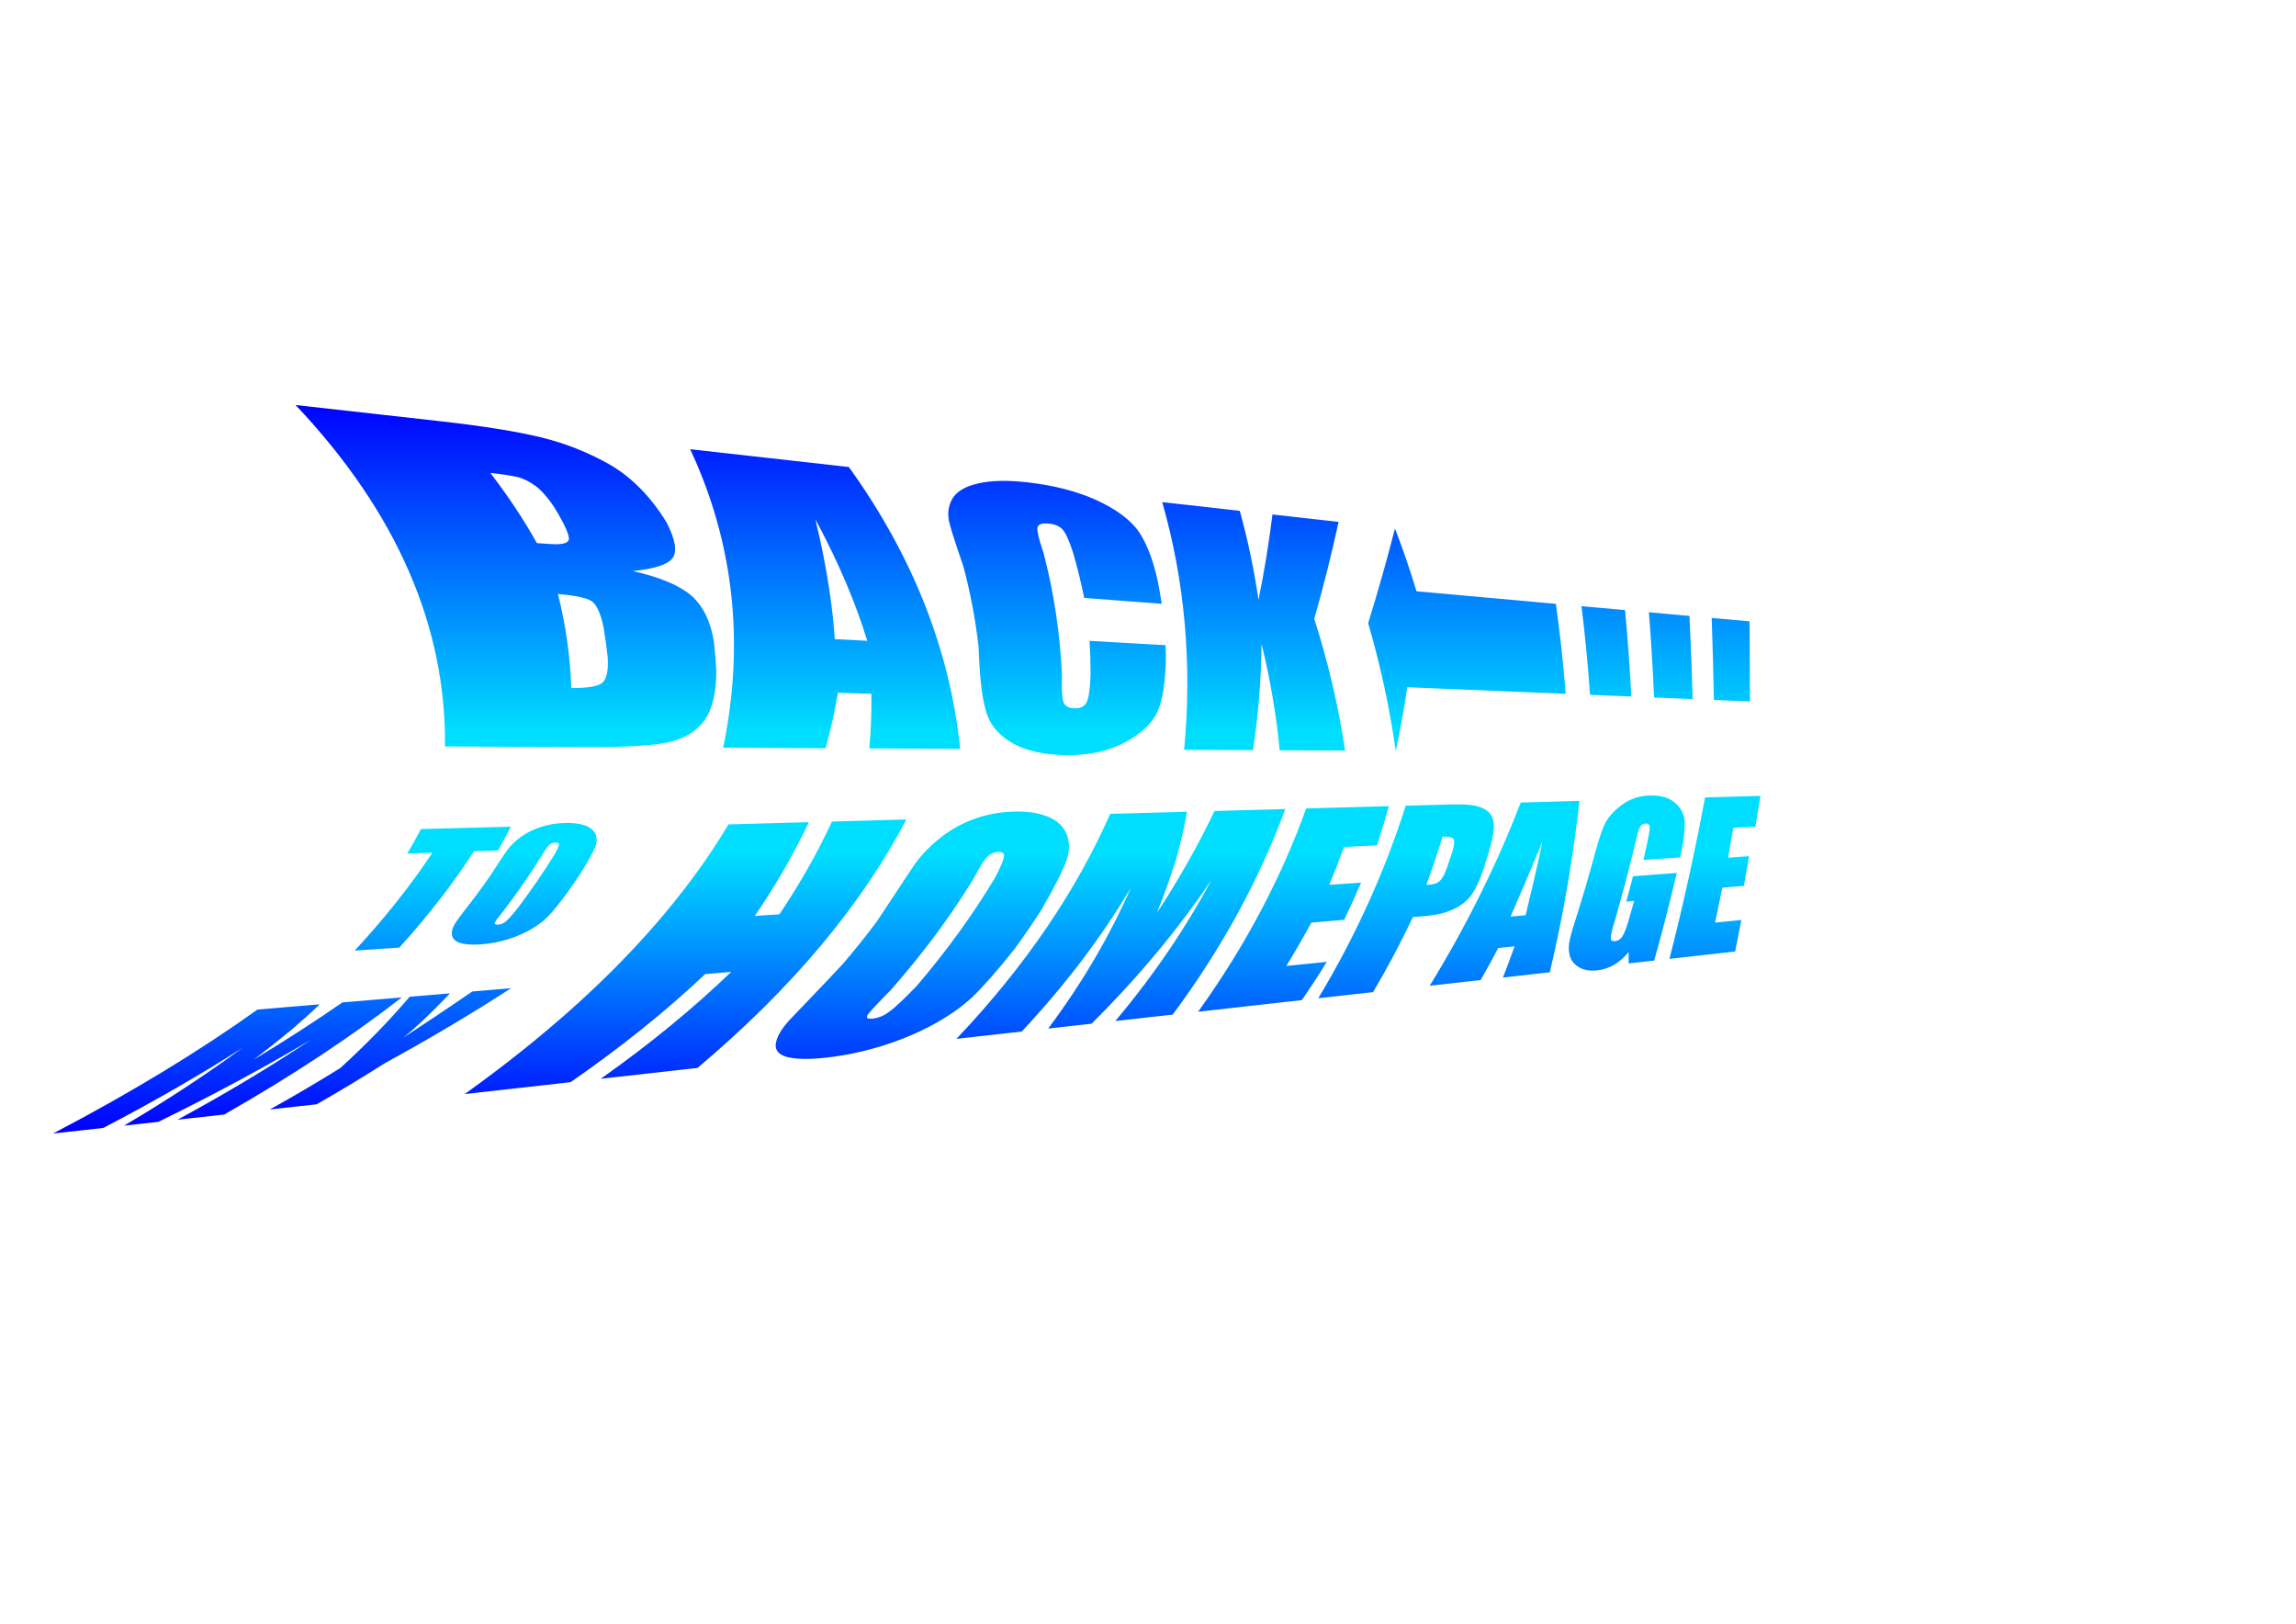
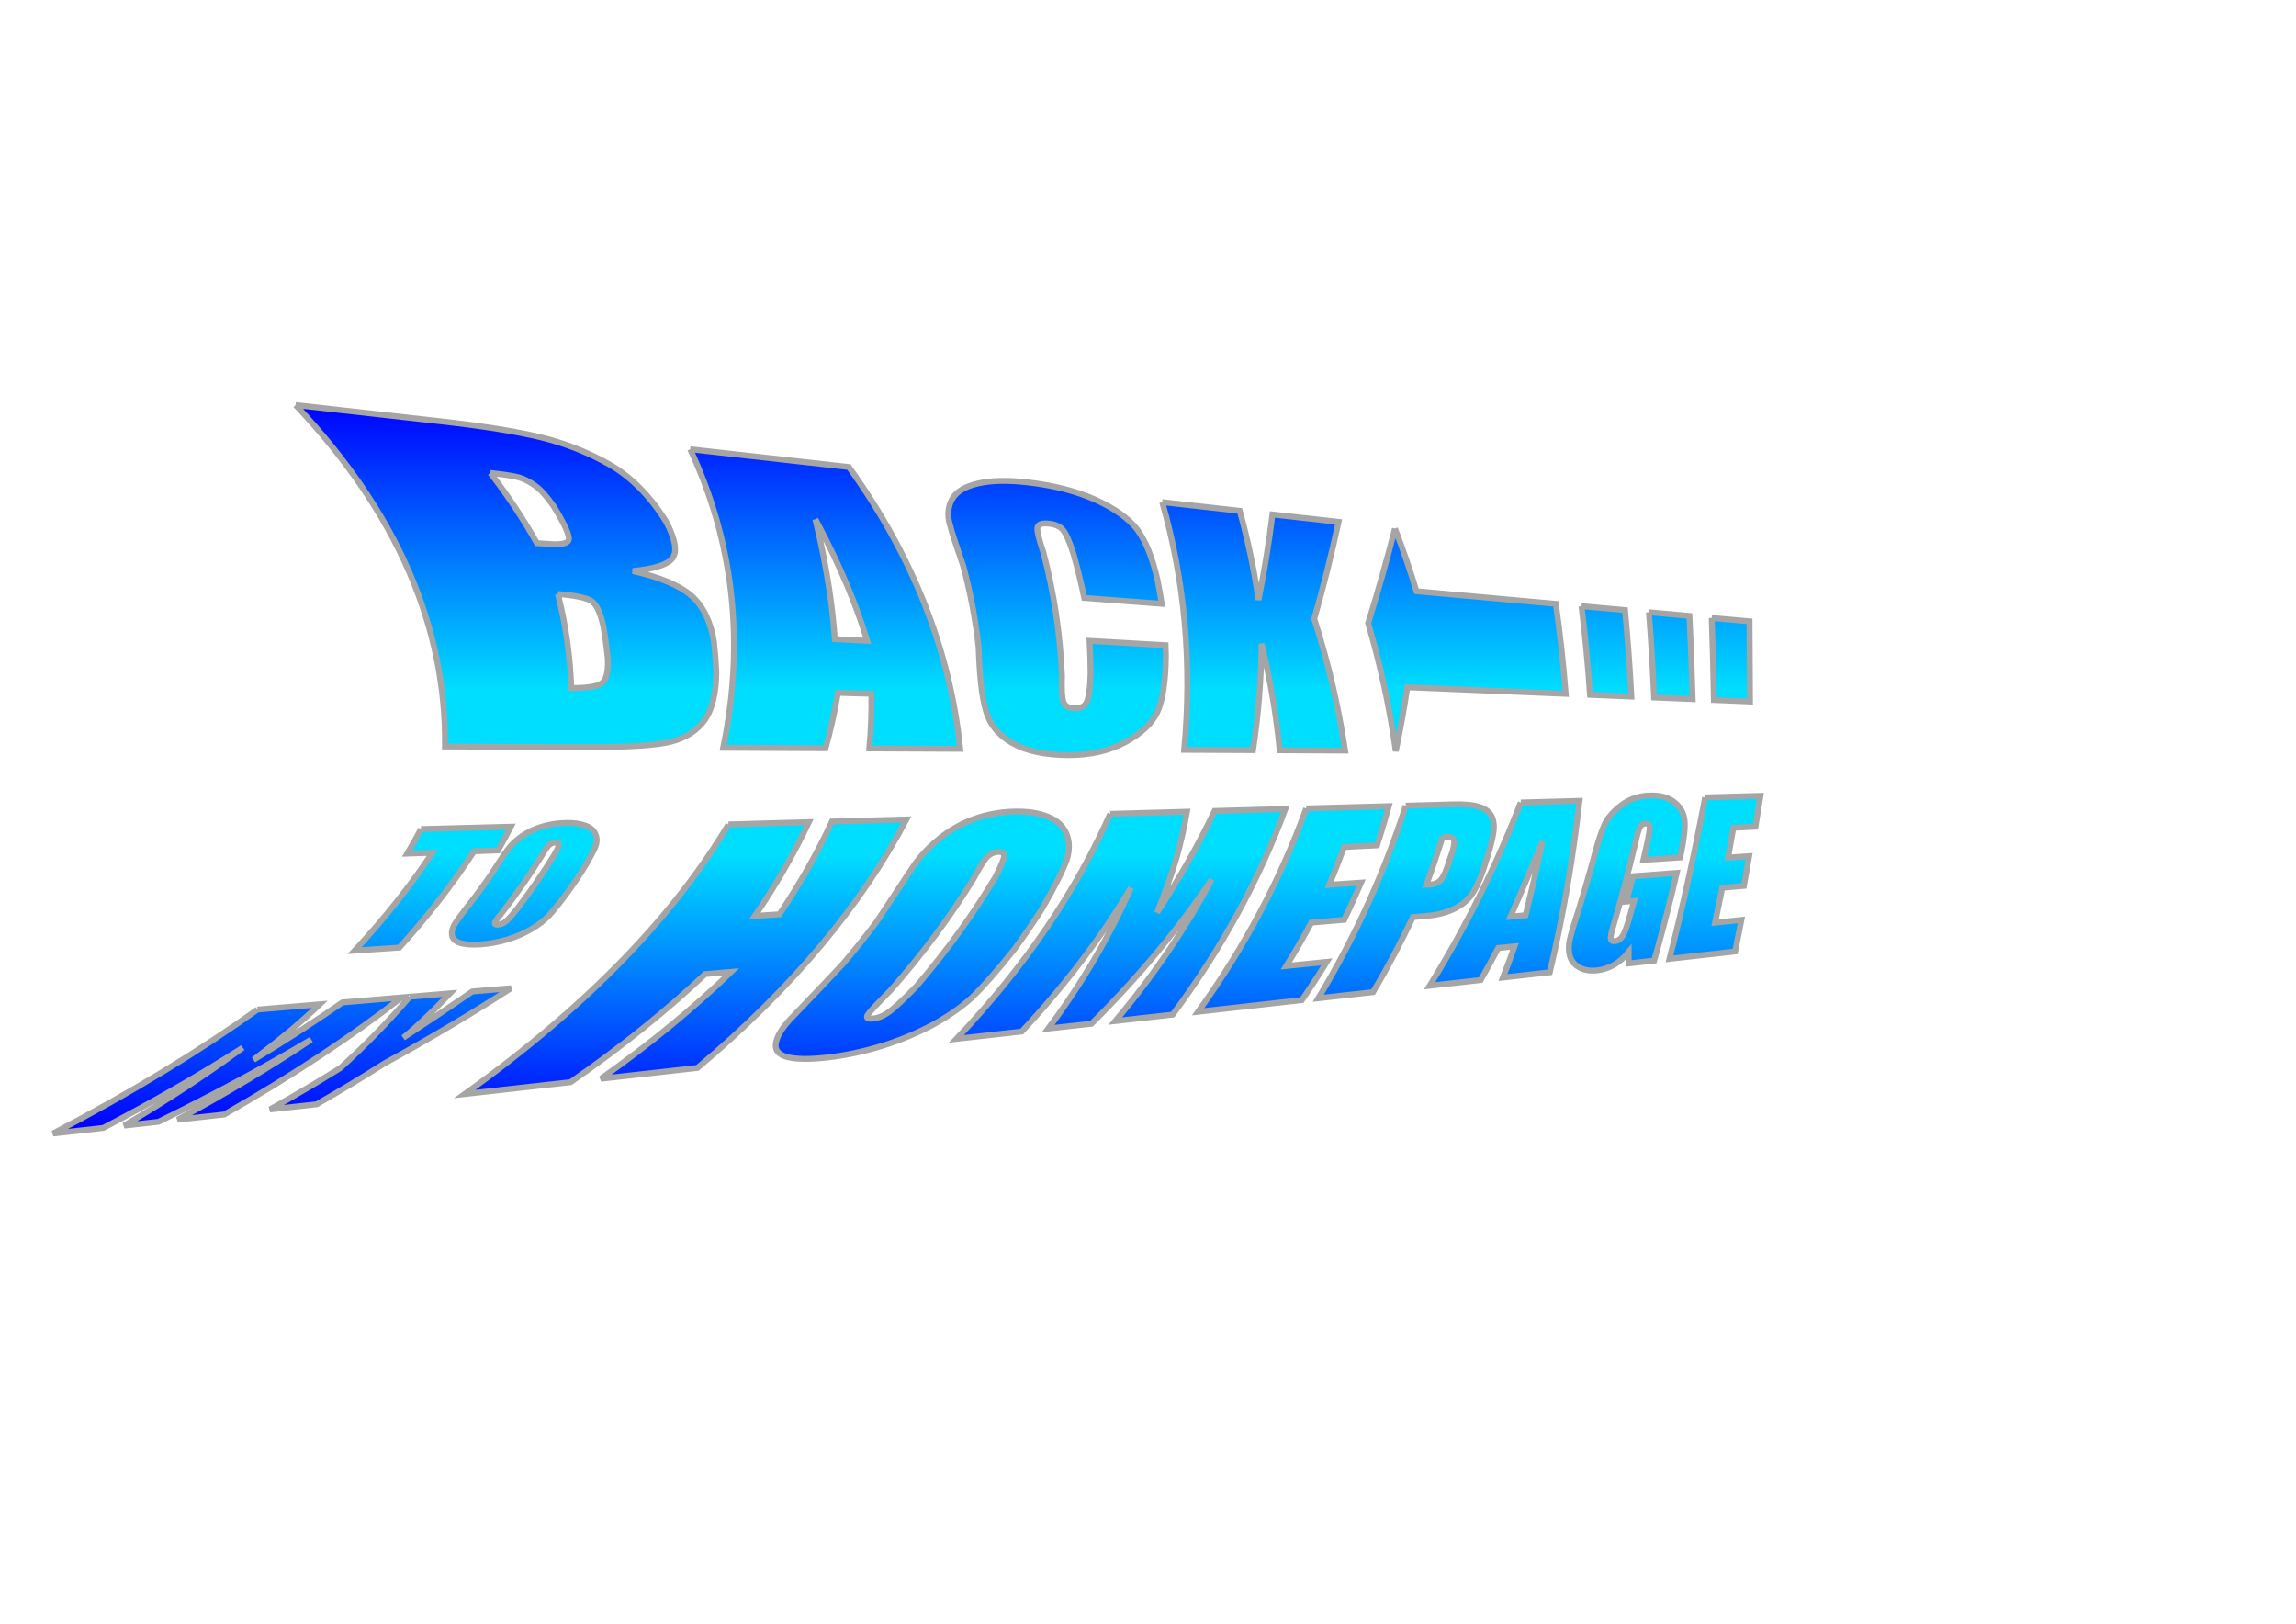
<svg xmlns="http://www.w3.org/2000/svg" xmlns:xlink="http://www.w3.org/1999/xlink" width="1052.362" height="744.094" id="svg2" version="1.1">
  <defs id="defs4">
    <linearGradient id="linearGradient4023">
      <stop style="stop-color:#0000ff;stop-opacity:1" offset="0" id="stop4025" />
-       <stop id="stop816" offset="0.452" style="stop-color:#00deff;stop-opacity:1" />
+       <stop id="stop816" offset="0.395" style="stop-color:#00deff;stop-opacity:1" />
      <stop id="stop15" offset="0.621" style="stop-color:#00deff;stop-opacity:1" />
      <stop style="stop-color:#0000ff;stop-opacity:1" offset="1" id="stop4027" />
    </linearGradient>
    <linearGradient xlink:href="#linearGradient4023" id="linearGradient4029" x1="381.437" y1="337.124" x2="381.437" y2="825.622" gradientUnits="userSpaceOnUse" gradientTransform="matrix(1,0,0,0.6825533,0,262.758)" />
  </defs>
  <g id="layer1" transform="translate(0,-308.2677)">
-     <path style="font-size:145.679px;font-style:italic;font-variant:normal;font-weight:bold;font-stretch:normal;text-align:start;line-height:125%;letter-spacing:0px;word-spacing:0px;writing-mode:lr-tb;text-anchor:start;fill:url(#linearGradient4029);fill-opacity:1;stroke:none;font-family:Homa;-inkscape-font-specification:Homa Bold Italic" d="m 470.894,529.304 c -9.038,-1.023 -16.56,-0.874 -22.453,0.48 -5.973,1.333 -9.964,3.683 -11.956,7.081 -1.982,3.46 -2.363,7.315 -1.199,11.535 1.084,4.216 3.294,10.696 6.296,19.522 3.237,12.112 5.555,24.416 6.949,36.891 0.457,12.704 1.371,22.335 3.264,28.832 1.693,6.44 5.793,11.548 12.337,15.229 6.45,3.634 15.026,5.424 25.659,5.443 10.04,0.018 18.744,-2.004 26.111,-6.002 7.243,-3.931 12.071,-8.491 14.543,-13.69 2.384,-5.157 3.86,-13.88 3.938,-26.125 -0.036,-1.522 -0.083,-3.042 -0.142,-4.559 -11.358,-0.647 -22.964,-1.309 -34.824,-1.985 0.289,5.096 0.438,10.217 0.447,15.363 -0.217,6.779 -0.916,11.069 -1.886,12.894 -0.933,1.833 -2.741,2.72 -5.405,2.654 -2.792,-0.069 -4.498,-1.052 -5.161,-2.947 -0.683,-1.895 -0.847,-5.886 -0.657,-11.988 -0.834,-19.228 -3.681,-38.065 -8.51,-56.438 -1.976,-5.893 -2.935,-9.643 -2.763,-11.307 0.221,-1.648 1.947,-2.297 5.201,-1.965 2.863,0.293 4.983,1.185 6.349,2.711 1.379,1.486 3.064,5.133 4.917,10.94 1.927,6.732 3.592,13.535 4.996,20.404 12.109,0.917 23.953,1.813 35.54,2.69 -0.576,-3.632 -1.218,-7.246 -1.927,-10.842 -2.355,-10.463 -5.549,-18.147 -9.301,-23.187 -3.903,-5.055 -10.188,-9.568 -18.906,-13.565 -8.938,-4.018 -19.415,-6.708 -31.456,-8.071 0,0 0,0 0,0 M 135.481,493.875 c 46.66,49.369 69.074,101.842 68.479,156.475 21.67,0.099 42.673,0.195 63.039,0.288 20.587,0.094 34.03,-0.759 40.783,-2.54 6.661,-1.76 11.776,-5.068 15.273,-9.901 3.319,-4.794 5.213,-12.166 5.272,-22.105 -0.214,-4.53 -0.571,-9.044 -1.069,-13.542 -1.465,-9.401 -4.942,-16.409 -10.181,-21.147 -5.489,-4.811 -14.514,-8.634 -27.065,-11.446 9.996,-0.988 16.073,-2.946 18.256,-5.928 2.196,-2.945 1.342,-8.475 -2.837,-16.519 -7.217,-11.728 -15.861,-20.357 -25.466,-26.06 -10.025,-5.75 -20.688,-9.982 -31.773,-12.705 -11.343,-2.756 -26.802,-5.246 -46.485,-7.451 -21.394,-2.396 -43.459,-4.868 -66.225,-7.419 0,0 0,0 0,0 m 180.865,20.261 c 19.803,42.382 25.164,88.262 15.118,136.797 16.044,0.073 31.683,0.145 46.934,0.214 2.361,-8.516 4.247,-16.978 5.671,-25.381 5.154,0.149 10.265,0.297 15.332,0.443 0.122,8.313 -0.195,16.657 -0.956,25.029 14.219,0.065 28.102,0.128 41.661,0.19 -4.583,-44.445 -21.3,-87.786 -51.041,-129.147 -23.299,-2.61 -47.52,-5.323 -72.719,-8.146 0,0 0,0 0,0 m 216.351,24.236 c 10.297,35.975 13.787,74.024 10.048,113.526 10.743,0.049 21.267,0.097 31.58,0.144 2.468,-16.459 3.751,-32.729 3.898,-48.766 3.971,16.213 6.737,32.503 8.325,48.822 10.193,0.047 20.181,0.092 29.97,0.137 -3.017,-20.162 -7.7,-40.315 -14.139,-60.364 4.398,-15.362 8.071,-30.182 11.152,-44.444 -9.898,-1.109 -19.999,-2.24 -30.309,-3.395 -1.548,12.606 -3.652,25.655 -6.395,39.131 -2.03,-13.92 -4.902,-27.534 -8.599,-40.81 -11.575,-1.296 -23.416,-2.623 -35.532,-3.98 0,0 0,0 0,0 m 106.684,12.103 c -3.588,13.949 -7.642,28.407 -12.289,43.366 5.698,19.488 9.89,39.064 12.65,58.645 2.093,-9.836 3.849,-19.598 5.283,-29.278 25.512,1.058 49.683,2.061 72.614,3.013 -1.089,-13.825 -2.595,-27.578 -4.523,-41.233 -20.303,-1.833 -41.569,-3.753 -63.869,-5.766 -2.925,-9.678 -6.211,-19.264 -9.865,-28.746 0,0 0,0 0,0 M 224.75,525.009 c 6.161,0.672 10.45,1.324 12.912,1.996 2.449,0.67 5.027,1.971 7.692,3.889 2.562,1.859 5.435,5.024 8.466,9.459 5.214,8.475 7.362,13.599 6.874,15.331 -0.559,1.678 -3.576,2.29 -8.991,1.856 -1.317,-0.106 -3.2,-0.238 -5.623,-0.374 -6.083,-10.874 -13.186,-21.596 -21.33,-32.155 0,0 0,0 0,0 m 148.967,21.207 c 11.67,21.673 19.112,40.349 23.768,55.714 -4.912,-0.254 -9.865,-0.51 -14.859,-0.769 -0.82,-12.018 -2.977,-30.564 -8.909,-54.945 0,0 0,0 0,0 m 351.153,39.833 c 1.664,13.466 2.965,27.018 3.906,40.634 6.409,0.266 12.723,0.528 18.945,0.786 -0.697,-13.261 -1.66,-26.473 -2.89,-39.618 -6.55,-0.591 -13.203,-1.192 -19.96,-1.802 0,0 0,0 0,0 m 30.909,2.791 c 1.001,12.97 1.784,25.995 2.351,39.061 5.981,0.248 11.876,0.493 17.688,0.734 -0.354,-12.736 -0.842,-25.445 -1.465,-38.118 -6.099,-0.551 -12.289,-1.11 -18.574,-1.677 0,0 0,0 0,0 m 28.776,2.598 c 0.423,12.511 0.754,25.046 0.994,37.601 5.594,0.232 11.111,0.461 16.552,0.687 -0.053,-12.246 -0.126,-24.487 -0.219,-36.723 -5.692,-0.514 -11.467,-1.035 -17.327,-1.564 0,0 0,0 0,0 M 255.723,580.478 c 8.03,0.689 13.116,1.769 15.384,3.243 2.242,1.471 4.146,5.424 5.504,11.875 0.812,4.696 1.46,9.41 1.944,14.141 0.337,6.176 -0.617,10.035 -2.649,11.559 -1.973,1.534 -6.647,2.308 -14.058,2.294 -0.487,-14.528 -2.531,-28.904 -6.125,-43.112 0,0 0,0 0,0 m 3.326,104.925 c -3.833,0.097 -7.437,0.67 -10.831,1.738 -3.42,1.074 -6.527,2.571 -9.253,4.489 -2.736,1.924 -4.869,4.018 -6.5,6.306 -1.668,2.269 -4.2,6.131 -7.724,11.592 -2.141,3.098 -4.364,6.197 -6.669,9.298 -4.347,5.61 -7.374,9.535 -8.902,11.758 -1.572,2.222 -2.257,4.246 -2.033,6.027 0.199,1.775 1.437,3.025 3.723,3.769 2.29,0.718 5.417,0.943 9.365,0.672 4.137,-0.284 8.184,-1.017 12.159,-2.21 3.94,-1.188 7.619,-2.754 10.975,-4.695 3.338,-1.937 6.079,-4.028 8.177,-6.235 2.093,-2.229 5.125,-5.99 9,-11.27 2.107,-2.991 4.14,-5.981 6.099,-8.969 3.326,-5.399 5.35,-9.176 6.222,-11.321 0.837,-2.146 0.845,-4.086 0.06,-5.868 -0.809,-1.786 -2.41,-3.12 -4.814,-3.954 -2.414,-0.86 -5.439,-1.217 -9.056,-1.126 0,0 0,0 0,0 m 205.805,-5.206 c -6.637,0.168 -12.889,1.328 -18.762,3.523 -5.967,2.218 -11.317,5.339 -16.135,9.343 -4.912,4.03 -8.903,8.419 -12.001,13.214 -3.249,4.755 -8.412,12.861 -16.05,24.258 -4.818,6.456 -9.966,12.9 -15.455,19.331 -10.774,11.568 -18.652,19.588 -22.908,24.096 -4.444,4.487 -7.108,8.448 -7.828,11.859 -0.802,3.374 0.835,5.642 4.941,6.806 4.13,1.105 10.263,1.2 18.349,0.284 8.406,-0.951 16.884,-2.751 25.333,-5.35 8.268,-2.576 16.078,-5.829 23.361,-9.747 7.12,-3.913 12.995,-8.002 17.699,-12.345 4.61,-4.4 11.313,-11.835 19.619,-22.309 4.356,-5.966 8.455,-11.945 12.304,-17.936 6.306,-10.842 10.009,-18.431 11.553,-22.749 1.434,-4.323 1.434,-8.279 0.048,-11.875 -1.459,-3.617 -4.286,-6.285 -8.44,-7.995 -4.194,-1.772 -9.402,-2.566 -15.629,-2.409 0,0 0,0 0,0 m 291.412,-7.372 c -5,0.127 -9.403,1.604 -13.188,4.5 -3.841,2.894 -6.502,6.076 -7.959,9.492 -1.488,3.426 -3.176,8.894 -5.121,16.414 -2.136,7.797 -4.423,15.596 -6.871,23.39 -1.789,5.408 -2.991,9.445 -3.594,12.123 -0.615,2.642 -0.643,5.116 -0.052,7.398 0.588,2.273 2.016,4.081 4.289,5.416 2.279,1.295 5.076,1.758 8.374,1.385 2.75,-0.311 5.323,-1.179 7.723,-2.564 2.378,-1.41 4.598,-3.35 6.627,-5.832 7.8e-4,1.747 -7.6e-4,3.491 -0.008,5.232 3.936,-0.442 7.836,-0.879 11.699,-1.313 3.789,-13.388 7.231,-26.781 10.363,-40.158 -6.578,0.493 -13.262,0.993 -20.054,1.502 -0.998,3.88 -2.027,7.761 -3.088,11.643 1.206,-0.106 2.409,-0.211 3.609,-0.317 -0.841,3.02 -1.702,6.039 -2.584,9.058 -1.033,3.552 -1.994,5.981 -2.875,7.259 -0.859,1.276 -1.959,1.984 -3.321,2.126 -1.247,0.13 -1.904,-0.333 -1.966,-1.365 -0.06,-1.065 0.446,-3.318 1.524,-6.771 3.586,-12.316 6.834,-24.632 9.774,-36.93 0.884,-3.919 1.594,-6.356 2.176,-7.319 0.579,-0.962 1.406,-1.469 2.451,-1.515 1.202,-0.052 1.831,0.478 1.92,1.56 0.088,1.082 -0.333,3.799 -1.297,8.158 -0.513,2.308 -1.036,4.617 -1.568,6.927 5.696,-0.376 11.314,-0.747 16.857,-1.113 0.223,-1.076 0.445,-2.152 0.665,-3.227 1.229,-6.098 1.661,-10.717 1.337,-13.857 -0.331,-3.176 -1.829,-5.868 -4.53,-8.102 -2.692,-2.254 -6.454,-3.324 -11.316,-3.201 0,0 0,0 0,0 m -563.297,15.377 c -1.986,3.747 -4.088,7.498 -6.308,11.253 3.861,-0.136 7.701,-0.27 11.519,-0.404 -9.877,14.913 -21.705,29.869 -35.6,44.855 6.89,-0.468 13.714,-0.931 20.472,-1.39 13.336,-14.741 24.701,-29.456 34.206,-44.133 3.695,-0.13 7.369,-0.258 11.024,-0.386 2.065,-3.628 4.024,-7.253 5.877,-10.874 -13.458,0.353 -27.185,0.712 -41.191,1.079 0,0 0,0 0,0 m 140.932,-2.136 c -24.768,41.468 -64.005,82.848 -120.901,123.575 16.569,-1.86 32.743,-3.674 48.537,-5.446 23.585,-16.338 44.055,-32.868 61.696,-49.539 3.998,-0.339 7.97,-0.677 11.917,-1.012 -17.107,16.492 -36.938,32.841 -59.766,48.996 15.109,-1.696 29.874,-3.352 44.308,-4.972 44.446,-37.397 75.636,-75.537 95.753,-113.855 -11.153,0.308 -22.52,0.622 -34.107,0.942 -6.567,14.156 -14.572,28.334 -24.09,42.512 -3.729,0.243 -7.481,0.486 -11.255,0.732 9.789,-14.326 18.013,-28.651 24.751,-42.951 -12.038,0.332 -24.317,0.672 -36.843,1.017 0,0 0,0 0,0 m 174.961,-4.832 c -15.343,34.743 -38.388,69.286 -70.475,103.117 10.151,-1.139 20.124,-2.258 29.925,-3.358 20.27,-21.638 36.812,-43.652 50.022,-65.889 -9.614,21.938 -22.169,43.495 -37.892,64.528 6.705,-0.752 13.33,-1.496 19.876,-2.23 22,-21.865 40.193,-43.949 55.079,-66.093 -11.689,21.881 -26.305,43.555 -44.187,64.871 8.912,-1 17.678,-1.984 26.301,-2.951 22.987,-30.964 39.916,-62.51 51.62,-94.211 -10.584,0.292 -21.394,0.591 -32.438,0.896 -7.392,15.459 -16.135,30.997 -26.35,46.572 3.359,-8.323 6.333,-16.685 8.931,-25.078 2.212,-8.099 3.764,-15.159 4.774,-21.145 -11.472,0.317 -23.198,0.641 -35.188,0.972 0,0 0,0 0,0 m 89.84,-2.481 c -11.296,31.34 -27.547,62.534 -49.536,93.168 16.345,-1.834 32.184,-3.611 47.541,-5.334 4.014,-5.811 7.824,-11.654 11.437,-17.525 -6.111,0.617 -12.298,1.242 -18.563,1.875 4.07,-6.595 7.893,-13.218 11.477,-19.865 5.072,-0.431 10.093,-0.857 15.063,-1.279 2.734,-5.671 5.313,-11.353 7.742,-17.042 -4.81,0.328 -9.669,0.658 -14.576,0.993 2.404,-5.772 4.653,-11.548 6.752,-17.326 5.098,-0.251 10.143,-0.499 15.136,-0.745 1.946,-5.993 3.746,-11.982 5.405,-17.966 -12.3,0.34 -24.921,0.688 -37.876,1.046 0,0 0,0 0,0 m 45.619,-1.26 c -9.433,29.624 -22.602,59.157 -40.088,88.249 8.518,-0.956 16.889,-1.895 25.119,-2.819 6.73,-11.369 12.801,-22.834 18.253,-34.372 1.997,-0.172 3.986,-0.344 5.967,-0.515 4.788,-0.413 8.88,-1.403 12.334,-2.974 3.446,-1.564 6.167,-3.622 8.16,-6.165 1.958,-2.537 3.892,-6.465 5.72,-11.826 0.793,-2.443 1.566,-4.887 2.318,-7.33 1.588,-5.259 2.433,-9.122 2.6,-11.589 0.153,-2.504 -0.273,-4.606 -1.301,-6.321 -1.006,-1.721 -2.857,-3.01 -5.546,-3.865 -2.705,-0.861 -6.812,-1.212 -12.374,-1.058 -6.948,0.192 -14.002,0.387 -21.163,0.584 0,0 0,0 0,0 m 52.729,-1.456 c -10.817,27.862 -24.514,55.953 -41.755,83.975 7.926,-0.89 15.72,-1.764 23.383,-2.624 2.783,-4.88 5.458,-9.771 8.028,-14.671 2.511,-0.257 5.008,-0.512 7.491,-0.766 -1.695,4.78 -3.467,9.545 -5.319,14.292 7.278,-0.817 14.439,-1.62 21.486,-2.411 6.132,-25.874 10.625,-52.113 13.585,-78.539 -8.784,0.243 -17.748,0.49 -26.898,0.743 0,0 0,0 0,0 m 84.489,-2.333 c -4.624,24.512 -9.996,49.207 -16.337,73.976 10.287,-1.155 20.321,-2.28 30.11,-3.379 0.976,-4.817 1.926,-9.63 2.853,-14.436 -3.976,0.402 -7.991,0.807 -12.048,1.217 1.133,-5.34 2.232,-10.674 3.298,-16.001 3.327,-0.282 6.626,-0.562 9.898,-0.84 0.816,-4.542 1.616,-9.077 2.403,-13.602 -3.192,0.217 -6.41,0.437 -9.654,0.657 0.823,-4.563 1.63,-9.118 2.421,-13.665 3.404,-0.168 6.778,-0.334 10.124,-0.498 0.773,-4.721 1.539,-9.432 2.298,-14.131 -8.276,0.229 -16.73,0.462 -25.366,0.701 0,0 0,0 0,0 m -526.959,20.695 c 1.097,-0.036 1.623,0.278 1.589,0.967 -0.031,0.667 -0.719,2.221 -2.125,4.695 -5.053,8.155 -10.656,16.322 -16.826,24.497 -2.531,3.145 -4.36,5.169 -5.426,6.027 -1.044,0.857 -2.206,1.331 -3.484,1.411 -1.251,0.078 -1.759,-0.233 -1.484,-0.941 0.27,-0.708 1.724,-2.615 4.245,-5.731 6.364,-8.36 12.132,-16.711 17.321,-25.051 1.59,-2.751 2.773,-4.412 3.557,-4.978 0.815,-0.588 1.703,-0.866 2.633,-0.896 0,0 0,0 0,0 m 202.841,4.264 c 1.914,-0.084 2.85,0.59 2.777,1.998 -0.073,1.363 -1.386,4.572 -4.008,9.637 -9.949,16.655 -21.878,33.245 -35.942,49.718 -6.037,6.293 -10.411,10.319 -12.841,12.054 -2.406,1.729 -4.875,2.722 -7.37,2.982 -2.448,0.255 -3.203,-0.322 -2.317,-1.706 0.871,-1.387 4.504,-5.2 10.665,-11.462 14.879,-16.909 27.458,-33.941 37.911,-51.04 3.008,-5.66 5.118,-9.057 6.512,-10.227 1.443,-1.215 2.989,-1.881 4.613,-1.953 0,0 0,0 0,0 m 203.822,-6.97 c 2.705,-0.125 4.345,0.252 4.933,1.098 0.586,0.843 0.462,2.734 -0.436,5.667 -0.768,2.349 -1.556,4.698 -2.365,7.047 -1.113,3.181 -2.234,5.316 -3.358,6.394 -1.126,1.044 -2.682,1.635 -4.658,1.776 -0.444,0.032 -0.973,0.049 -1.583,0.058 2.695,-7.344 5.181,-14.692 7.467,-22.04 0,0 0,0 0,0 m 45.777,2.129 c -2.879,13.485 -5.525,24.778 -7.756,33.875 -2.287,0.206 -4.586,0.412 -6.897,0.62 3.16,-7.274 8.199,-18.791 14.653,-34.495 0,0 0,0 0,0 m -588.994,77.099 c -26.552,18.98 -57.603,37.925 -93.706,56.802 7.753,-0.86 15.429,-1.71 23.031,-2.552 23.431,-12.225 44.685,-24.491 63.926,-36.788 -16.307,12.001 -34.396,23.916 -54.389,35.731 5.283,-0.585 10.531,-1.168 15.742,-1.745 25.646,-12.569 48.911,-25.135 69.999,-37.686 -18.411,12.282 -38.771,24.525 -61.236,36.715 7.199,-0.798 14.33,-1.588 21.393,-2.371 31.234,-17.792 58.222,-35.696 81.4,-53.672 -8.964,0.754 -18.044,1.518 -27.24,2.292 -12.627,8.747 -26.181,17.508 -40.713,26.281 6.052,-4.586 11.86,-9.184 17.428,-13.794 5.186,-4.444 9.494,-8.338 12.889,-11.612 -9.384,0.79 -18.891,1.589 -28.523,2.4 0,0 0,0 0,0 m 69.739,-5.868 c -9.376,11.001 -19.945,21.889 -31.754,32.652 -10.21,6.352 -20.963,12.687 -32.284,19.001 7.214,-0.8 14.357,-1.591 21.431,-2.375 10.866,-6.212 21.193,-12.444 31.002,-18.696 21.105,-11.552 40.418,-23.052 58.083,-34.493 -5.866,0.494 -11.783,0.991 -17.751,1.494 -12.285,8.408 -22.952,15.485 -31.663,21.201 4.481,-3.518 11.859,-10.287 21.434,-20.34 -6.111,0.514 -12.277,1.033 -18.497,1.556 0,0 0,0 0,0" id="path3027" />
+     <path style="font-size:145.679px;font-style:italic;font-variant:normal;font-weight:bold;font-stretch:normal;text-align:start;line-height:125%;letter-spacing:0px;word-spacing:0px;writing-mode:lr-tb;text-anchor:start;fill:url(#linearGradient4029);fill-opacity:1;stroke:#a5a5a5;font-family:Homa;-inkscape-font-specification:Homa Bold Italic;stroke-opacity:1;stroke-width:2.7;stroke-miterlimit:4;stroke-dasharray:none" d="m 470.894,529.304 c -9.038,-1.023 -16.56,-0.874 -22.453,0.48 -5.973,1.333 -9.964,3.683 -11.956,7.081 -1.982,3.46 -2.363,7.315 -1.199,11.535 1.084,4.216 3.294,10.696 6.296,19.522 3.237,12.112 5.555,24.416 6.949,36.891 0.457,12.704 1.371,22.335 3.264,28.832 1.693,6.44 5.793,11.548 12.337,15.229 6.45,3.634 15.026,5.424 25.659,5.443 10.04,0.018 18.744,-2.004 26.111,-6.002 7.243,-3.931 12.071,-8.491 14.543,-13.69 2.384,-5.157 3.86,-13.88 3.938,-26.125 -0.036,-1.522 -0.083,-3.042 -0.142,-4.559 -11.358,-0.647 -22.964,-1.309 -34.824,-1.985 0.289,5.096 0.438,10.217 0.447,15.363 -0.217,6.779 -0.916,11.069 -1.886,12.894 -0.933,1.833 -2.741,2.72 -5.405,2.654 -2.792,-0.069 -4.498,-1.052 -5.161,-2.947 -0.683,-1.895 -0.847,-5.886 -0.657,-11.988 -0.834,-19.228 -3.681,-38.065 -8.51,-56.438 -1.976,-5.893 -2.935,-9.643 -2.763,-11.307 0.221,-1.648 1.947,-2.297 5.201,-1.965 2.863,0.293 4.983,1.185 6.349,2.711 1.379,1.486 3.064,5.133 4.917,10.94 1.927,6.732 3.592,13.535 4.996,20.404 12.109,0.917 23.953,1.813 35.54,2.69 -0.576,-3.632 -1.218,-7.246 -1.927,-10.842 -2.355,-10.463 -5.549,-18.147 -9.301,-23.187 -3.903,-5.055 -10.188,-9.568 -18.906,-13.565 -8.938,-4.018 -19.415,-6.708 -31.456,-8.071 0,0 0,0 0,0 M 135.481,493.875 c 46.66,49.369 69.074,101.842 68.479,156.475 21.67,0.099 42.673,0.195 63.039,0.288 20.587,0.094 34.03,-0.759 40.783,-2.54 6.661,-1.76 11.776,-5.068 15.273,-9.901 3.319,-4.794 5.213,-12.166 5.272,-22.105 -0.214,-4.53 -0.571,-9.044 -1.069,-13.542 -1.465,-9.401 -4.942,-16.409 -10.181,-21.147 -5.489,-4.811 -14.514,-8.634 -27.065,-11.446 9.996,-0.988 16.073,-2.946 18.256,-5.928 2.196,-2.945 1.342,-8.475 -2.837,-16.519 -7.217,-11.728 -15.861,-20.357 -25.466,-26.06 -10.025,-5.75 -20.688,-9.982 -31.773,-12.705 -11.343,-2.756 -26.802,-5.246 -46.485,-7.451 -21.394,-2.396 -43.459,-4.868 -66.225,-7.419 0,0 0,0 0,0 m 180.865,20.261 c 19.803,42.382 25.164,88.262 15.118,136.797 16.044,0.073 31.683,0.145 46.934,0.214 2.361,-8.516 4.247,-16.978 5.671,-25.381 5.154,0.149 10.265,0.297 15.332,0.443 0.122,8.313 -0.195,16.657 -0.956,25.029 14.219,0.065 28.102,0.128 41.661,0.19 -4.583,-44.445 -21.3,-87.786 -51.041,-129.147 -23.299,-2.61 -47.52,-5.323 -72.719,-8.146 0,0 0,0 0,0 m 216.351,24.236 c 10.297,35.975 13.787,74.024 10.048,113.526 10.743,0.049 21.267,0.097 31.58,0.144 2.468,-16.459 3.751,-32.729 3.898,-48.766 3.971,16.213 6.737,32.503 8.325,48.822 10.193,0.047 20.181,0.092 29.97,0.137 -3.017,-20.162 -7.7,-40.315 -14.139,-60.364 4.398,-15.362 8.071,-30.182 11.152,-44.444 -9.898,-1.109 -19.999,-2.24 -30.309,-3.395 -1.548,12.606 -3.652,25.655 -6.395,39.131 -2.03,-13.92 -4.902,-27.534 -8.599,-40.81 -11.575,-1.296 -23.416,-2.623 -35.532,-3.98 0,0 0,0 0,0 m 106.684,12.103 c -3.588,13.949 -7.642,28.407 -12.289,43.366 5.698,19.488 9.89,39.064 12.65,58.645 2.093,-9.836 3.849,-19.598 5.283,-29.278 25.512,1.058 49.683,2.061 72.614,3.013 -1.089,-13.825 -2.595,-27.578 -4.523,-41.233 -20.303,-1.833 -41.569,-3.753 -63.869,-5.766 -2.925,-9.678 -6.211,-19.264 -9.865,-28.746 0,0 0,0 0,0 M 224.75,525.009 c 6.161,0.672 10.45,1.324 12.912,1.996 2.449,0.67 5.027,1.971 7.692,3.889 2.562,1.859 5.435,5.024 8.466,9.459 5.214,8.475 7.362,13.599 6.874,15.331 -0.559,1.678 -3.576,2.29 -8.991,1.856 -1.317,-0.106 -3.2,-0.238 -5.623,-0.374 -6.083,-10.874 -13.186,-21.596 -21.33,-32.155 0,0 0,0 0,0 m 148.967,21.207 c 11.67,21.673 19.112,40.349 23.768,55.714 -4.912,-0.254 -9.865,-0.51 -14.859,-0.769 -0.82,-12.018 -2.977,-30.564 -8.909,-54.945 0,0 0,0 0,0 m 351.153,39.833 c 1.664,13.466 2.965,27.018 3.906,40.634 6.409,0.266 12.723,0.528 18.945,0.786 -0.697,-13.261 -1.66,-26.473 -2.89,-39.618 -6.55,-0.591 -13.203,-1.192 -19.96,-1.802 0,0 0,0 0,0 m 30.909,2.791 c 1.001,12.97 1.784,25.995 2.351,39.061 5.981,0.248 11.876,0.493 17.688,0.734 -0.354,-12.736 -0.842,-25.445 -1.465,-38.118 -6.099,-0.551 -12.289,-1.11 -18.574,-1.677 0,0 0,0 0,0 m 28.776,2.598 c 0.423,12.511 0.754,25.046 0.994,37.601 5.594,0.232 11.111,0.461 16.552,0.687 -0.053,-12.246 -0.126,-24.487 -0.219,-36.723 -5.692,-0.514 -11.467,-1.035 -17.327,-1.564 0,0 0,0 0,0 M 255.723,580.478 c 8.03,0.689 13.116,1.769 15.384,3.243 2.242,1.471 4.146,5.424 5.504,11.875 0.812,4.696 1.46,9.41 1.944,14.141 0.337,6.176 -0.617,10.035 -2.649,11.559 -1.973,1.534 -6.647,2.308 -14.058,2.294 -0.487,-14.528 -2.531,-28.904 -6.125,-43.112 0,0 0,0 0,0 m 3.326,104.925 c -3.833,0.097 -7.437,0.67 -10.831,1.738 -3.42,1.074 -6.527,2.571 -9.253,4.489 -2.736,1.924 -4.869,4.018 -6.5,6.306 -1.668,2.269 -4.2,6.131 -7.724,11.592 -2.141,3.098 -4.364,6.197 -6.669,9.298 -4.347,5.61 -7.374,9.535 -8.902,11.758 -1.572,2.222 -2.257,4.246 -2.033,6.027 0.199,1.775 1.437,3.025 3.723,3.769 2.29,0.718 5.417,0.943 9.365,0.672 4.137,-0.284 8.184,-1.017 12.159,-2.21 3.94,-1.188 7.619,-2.754 10.975,-4.695 3.338,-1.937 6.079,-4.028 8.177,-6.235 2.093,-2.229 5.125,-5.99 9,-11.27 2.107,-2.991 4.14,-5.981 6.099,-8.969 3.326,-5.399 5.35,-9.176 6.222,-11.321 0.837,-2.146 0.845,-4.086 0.06,-5.868 -0.809,-1.786 -2.41,-3.12 -4.814,-3.954 -2.414,-0.86 -5.439,-1.217 -9.056,-1.126 0,0 0,0 0,0 m 205.805,-5.206 c -6.637,0.168 -12.889,1.328 -18.762,3.523 -5.967,2.218 -11.317,5.339 -16.135,9.343 -4.912,4.03 -8.903,8.419 -12.001,13.214 -3.249,4.755 -8.412,12.861 -16.05,24.258 -4.818,6.456 -9.966,12.9 -15.455,19.331 -10.774,11.568 -18.652,19.588 -22.908,24.096 -4.444,4.487 -7.108,8.448 -7.828,11.859 -0.802,3.374 0.835,5.642 4.941,6.806 4.13,1.105 10.263,1.2 18.349,0.284 8.406,-0.951 16.884,-2.751 25.333,-5.35 8.268,-2.576 16.078,-5.829 23.361,-9.747 7.12,-3.913 12.995,-8.002 17.699,-12.345 4.61,-4.4 11.313,-11.835 19.619,-22.309 4.356,-5.966 8.455,-11.945 12.304,-17.936 6.306,-10.842 10.009,-18.431 11.553,-22.749 1.434,-4.323 1.434,-8.279 0.048,-11.875 -1.459,-3.617 -4.286,-6.285 -8.44,-7.995 -4.194,-1.772 -9.402,-2.566 -15.629,-2.409 0,0 0,0 0,0 m 291.412,-7.372 c -5,0.127 -9.403,1.604 -13.188,4.5 -3.841,2.894 -6.502,6.076 -7.959,9.492 -1.488,3.426 -3.176,8.894 -5.121,16.414 -2.136,7.797 -4.423,15.596 -6.871,23.39 -1.789,5.408 -2.991,9.445 -3.594,12.123 -0.615,2.642 -0.643,5.116 -0.052,7.398 0.588,2.273 2.016,4.081 4.289,5.416 2.279,1.295 5.076,1.758 8.374,1.385 2.75,-0.311 5.323,-1.179 7.723,-2.564 2.378,-1.41 4.598,-3.35 6.627,-5.832 7.8e-4,1.747 -7.6e-4,3.491 -0.008,5.232 3.936,-0.442 7.836,-0.879 11.699,-1.313 3.789,-13.388 7.231,-26.781 10.363,-40.158 -6.578,0.493 -13.262,0.993 -20.054,1.502 -0.998,3.88 -2.027,7.761 -3.088,11.643 1.206,-0.106 2.409,-0.211 3.609,-0.317 -0.841,3.02 -1.702,6.039 -2.584,9.058 -1.033,3.552 -1.994,5.981 -2.875,7.259 -0.859,1.276 -1.959,1.984 -3.321,2.126 -1.247,0.13 -1.904,-0.333 -1.966,-1.365 -0.06,-1.065 0.446,-3.318 1.524,-6.771 3.586,-12.316 6.834,-24.632 9.774,-36.93 0.884,-3.919 1.594,-6.356 2.176,-7.319 0.579,-0.962 1.406,-1.469 2.451,-1.515 1.202,-0.052 1.831,0.478 1.92,1.56 0.088,1.082 -0.333,3.799 -1.297,8.158 -0.513,2.308 -1.036,4.617 -1.568,6.927 5.696,-0.376 11.314,-0.747 16.857,-1.113 0.223,-1.076 0.445,-2.152 0.665,-3.227 1.229,-6.098 1.661,-10.717 1.337,-13.857 -0.331,-3.176 -1.829,-5.868 -4.53,-8.102 -2.692,-2.254 -6.454,-3.324 -11.316,-3.201 0,0 0,0 0,0 m -563.297,15.377 c -1.986,3.747 -4.088,7.498 -6.308,11.253 3.861,-0.136 7.701,-0.27 11.519,-0.404 -9.877,14.913 -21.705,29.869 -35.6,44.855 6.89,-0.468 13.714,-0.931 20.472,-1.39 13.336,-14.741 24.701,-29.456 34.206,-44.133 3.695,-0.13 7.369,-0.258 11.024,-0.386 2.065,-3.628 4.024,-7.253 5.877,-10.874 -13.458,0.353 -27.185,0.712 -41.191,1.079 0,0 0,0 0,0 m 140.932,-2.136 c -24.768,41.468 -64.005,82.848 -120.901,123.575 16.569,-1.86 32.743,-3.674 48.537,-5.446 23.585,-16.338 44.055,-32.868 61.696,-49.539 3.998,-0.339 7.97,-0.677 11.917,-1.012 -17.107,16.492 -36.938,32.841 -59.766,48.996 15.109,-1.696 29.874,-3.352 44.308,-4.972 44.446,-37.397 75.636,-75.537 95.753,-113.855 -11.153,0.308 -22.52,0.622 -34.107,0.942 -6.567,14.156 -14.572,28.334 -24.09,42.512 -3.729,0.243 -7.481,0.486 -11.255,0.732 9.789,-14.326 18.013,-28.651 24.751,-42.951 -12.038,0.332 -24.317,0.672 -36.843,1.017 0,0 0,0 0,0 m 174.961,-4.832 c -15.343,34.743 -38.388,69.286 -70.475,103.117 10.151,-1.139 20.124,-2.258 29.925,-3.358 20.27,-21.638 36.812,-43.652 50.022,-65.889 -9.614,21.938 -22.169,43.495 -37.892,64.528 6.705,-0.752 13.33,-1.496 19.876,-2.23 22,-21.865 40.193,-43.949 55.079,-66.093 -11.689,21.881 -26.305,43.555 -44.187,64.871 8.912,-1 17.678,-1.984 26.301,-2.951 22.987,-30.964 39.916,-62.51 51.62,-94.211 -10.584,0.292 -21.394,0.591 -32.438,0.896 -7.392,15.459 -16.135,30.997 -26.35,46.572 3.359,-8.323 6.333,-16.685 8.931,-25.078 2.212,-8.099 3.764,-15.159 4.774,-21.145 -11.472,0.317 -23.198,0.641 -35.188,0.972 0,0 0,0 0,0 m 89.84,-2.481 c -11.296,31.34 -27.547,62.534 -49.536,93.168 16.345,-1.834 32.184,-3.611 47.541,-5.334 4.014,-5.811 7.824,-11.654 11.437,-17.525 -6.111,0.617 -12.298,1.242 -18.563,1.875 4.07,-6.595 7.893,-13.218 11.477,-19.865 5.072,-0.431 10.093,-0.857 15.063,-1.279 2.734,-5.671 5.313,-11.353 7.742,-17.042 -4.81,0.328 -9.669,0.658 -14.576,0.993 2.404,-5.772 4.653,-11.548 6.752,-17.326 5.098,-0.251 10.143,-0.499 15.136,-0.745 1.946,-5.993 3.746,-11.982 5.405,-17.966 -12.3,0.34 -24.921,0.688 -37.876,1.046 0,0 0,0 0,0 m 45.619,-1.26 c -9.433,29.624 -22.602,59.157 -40.088,88.249 8.518,-0.956 16.889,-1.895 25.119,-2.819 6.73,-11.369 12.801,-22.834 18.253,-34.372 1.997,-0.172 3.986,-0.344 5.967,-0.515 4.788,-0.413 8.88,-1.403 12.334,-2.974 3.446,-1.564 6.167,-3.622 8.16,-6.165 1.958,-2.537 3.892,-6.465 5.72,-11.826 0.793,-2.443 1.566,-4.887 2.318,-7.33 1.588,-5.259 2.433,-9.122 2.6,-11.589 0.153,-2.504 -0.273,-4.606 -1.301,-6.321 -1.006,-1.721 -2.857,-3.01 -5.546,-3.865 -2.705,-0.861 -6.812,-1.212 -12.374,-1.058 -6.948,0.192 -14.002,0.387 -21.163,0.584 0,0 0,0 0,0 m 52.729,-1.456 c -10.817,27.862 -24.514,55.953 -41.755,83.975 7.926,-0.89 15.72,-1.764 23.383,-2.624 2.783,-4.88 5.458,-9.771 8.028,-14.671 2.511,-0.257 5.008,-0.512 7.491,-0.766 -1.695,4.78 -3.467,9.545 -5.319,14.292 7.278,-0.817 14.439,-1.62 21.486,-2.411 6.132,-25.874 10.625,-52.113 13.585,-78.539 -8.784,0.243 -17.748,0.49 -26.898,0.743 0,0 0,0 0,0 m 84.489,-2.333 c -4.624,24.512 -9.996,49.207 -16.337,73.976 10.287,-1.155 20.321,-2.28 30.11,-3.379 0.976,-4.817 1.926,-9.63 2.853,-14.436 -3.976,0.402 -7.991,0.807 -12.048,1.217 1.133,-5.34 2.232,-10.674 3.298,-16.001 3.327,-0.282 6.626,-0.562 9.898,-0.84 0.816,-4.542 1.616,-9.077 2.403,-13.602 -3.192,0.217 -6.41,0.437 -9.654,0.657 0.823,-4.563 1.63,-9.118 2.421,-13.665 3.404,-0.168 6.778,-0.334 10.124,-0.498 0.773,-4.721 1.539,-9.432 2.298,-14.131 -8.276,0.229 -16.73,0.462 -25.366,0.701 0,0 0,0 0,0 m -526.959,20.695 c 1.097,-0.036 1.623,0.278 1.589,0.967 -0.031,0.667 -0.719,2.221 -2.125,4.695 -5.053,8.155 -10.656,16.322 -16.826,24.497 -2.531,3.145 -4.36,5.169 -5.426,6.027 -1.044,0.857 -2.206,1.331 -3.484,1.411 -1.251,0.078 -1.759,-0.233 -1.484,-0.941 0.27,-0.708 1.724,-2.615 4.245,-5.731 6.364,-8.36 12.132,-16.711 17.321,-25.051 1.59,-2.751 2.773,-4.412 3.557,-4.978 0.815,-0.588 1.703,-0.866 2.633,-0.896 0,0 0,0 0,0 m 202.841,4.264 c 1.914,-0.084 2.85,0.59 2.777,1.998 -0.073,1.363 -1.386,4.572 -4.008,9.637 -9.949,16.655 -21.878,33.245 -35.942,49.718 -6.037,6.293 -10.411,10.319 -12.841,12.054 -2.406,1.729 -4.875,2.722 -7.37,2.982 -2.448,0.255 -3.203,-0.322 -2.317,-1.706 0.871,-1.387 4.504,-5.2 10.665,-11.462 14.879,-16.909 27.458,-33.941 37.911,-51.04 3.008,-5.66 5.118,-9.057 6.512,-10.227 1.443,-1.215 2.989,-1.881 4.613,-1.953 0,0 0,0 0,0 m 203.822,-6.97 c 2.705,-0.125 4.345,0.252 4.933,1.098 0.586,0.843 0.462,2.734 -0.436,5.667 -0.768,2.349 -1.556,4.698 -2.365,7.047 -1.113,3.181 -2.234,5.316 -3.358,6.394 -1.126,1.044 -2.682,1.635 -4.658,1.776 -0.444,0.032 -0.973,0.049 -1.583,0.058 2.695,-7.344 5.181,-14.692 7.467,-22.04 0,0 0,0 0,0 m 45.777,2.129 c -2.879,13.485 -5.525,24.778 -7.756,33.875 -2.287,0.206 -4.586,0.412 -6.897,0.62 3.16,-7.274 8.199,-18.791 14.653,-34.495 0,0 0,0 0,0 m -588.994,77.099 c -26.552,18.98 -57.603,37.925 -93.706,56.802 7.753,-0.86 15.429,-1.71 23.031,-2.552 23.431,-12.225 44.685,-24.491 63.926,-36.788 -16.307,12.001 -34.396,23.916 -54.389,35.731 5.283,-0.585 10.531,-1.168 15.742,-1.745 25.646,-12.569 48.911,-25.135 69.999,-37.686 -18.411,12.282 -38.771,24.525 -61.236,36.715 7.199,-0.798 14.33,-1.588 21.393,-2.371 31.234,-17.792 58.222,-35.696 81.4,-53.672 -8.964,0.754 -18.044,1.518 -27.24,2.292 -12.627,8.747 -26.181,17.508 -40.713,26.281 6.052,-4.586 11.86,-9.184 17.428,-13.794 5.186,-4.444 9.494,-8.338 12.889,-11.612 -9.384,0.79 -18.891,1.589 -28.523,2.4 0,0 0,0 0,0 m 69.739,-5.868 c -9.376,11.001 -19.945,21.889 -31.754,32.652 -10.21,6.352 -20.963,12.687 -32.284,19.001 7.214,-0.8 14.357,-1.591 21.431,-2.375 10.866,-6.212 21.193,-12.444 31.002,-18.696 21.105,-11.552 40.418,-23.052 58.083,-34.493 -5.866,0.494 -11.783,0.991 -17.751,1.494 -12.285,8.408 -22.952,15.485 -31.663,21.201 4.481,-3.518 11.859,-10.287 21.434,-20.34 -6.111,0.514 -12.277,1.033 -18.497,1.556 0,0 0,0 0,0" id="path3027" />
  </g>
</svg>
